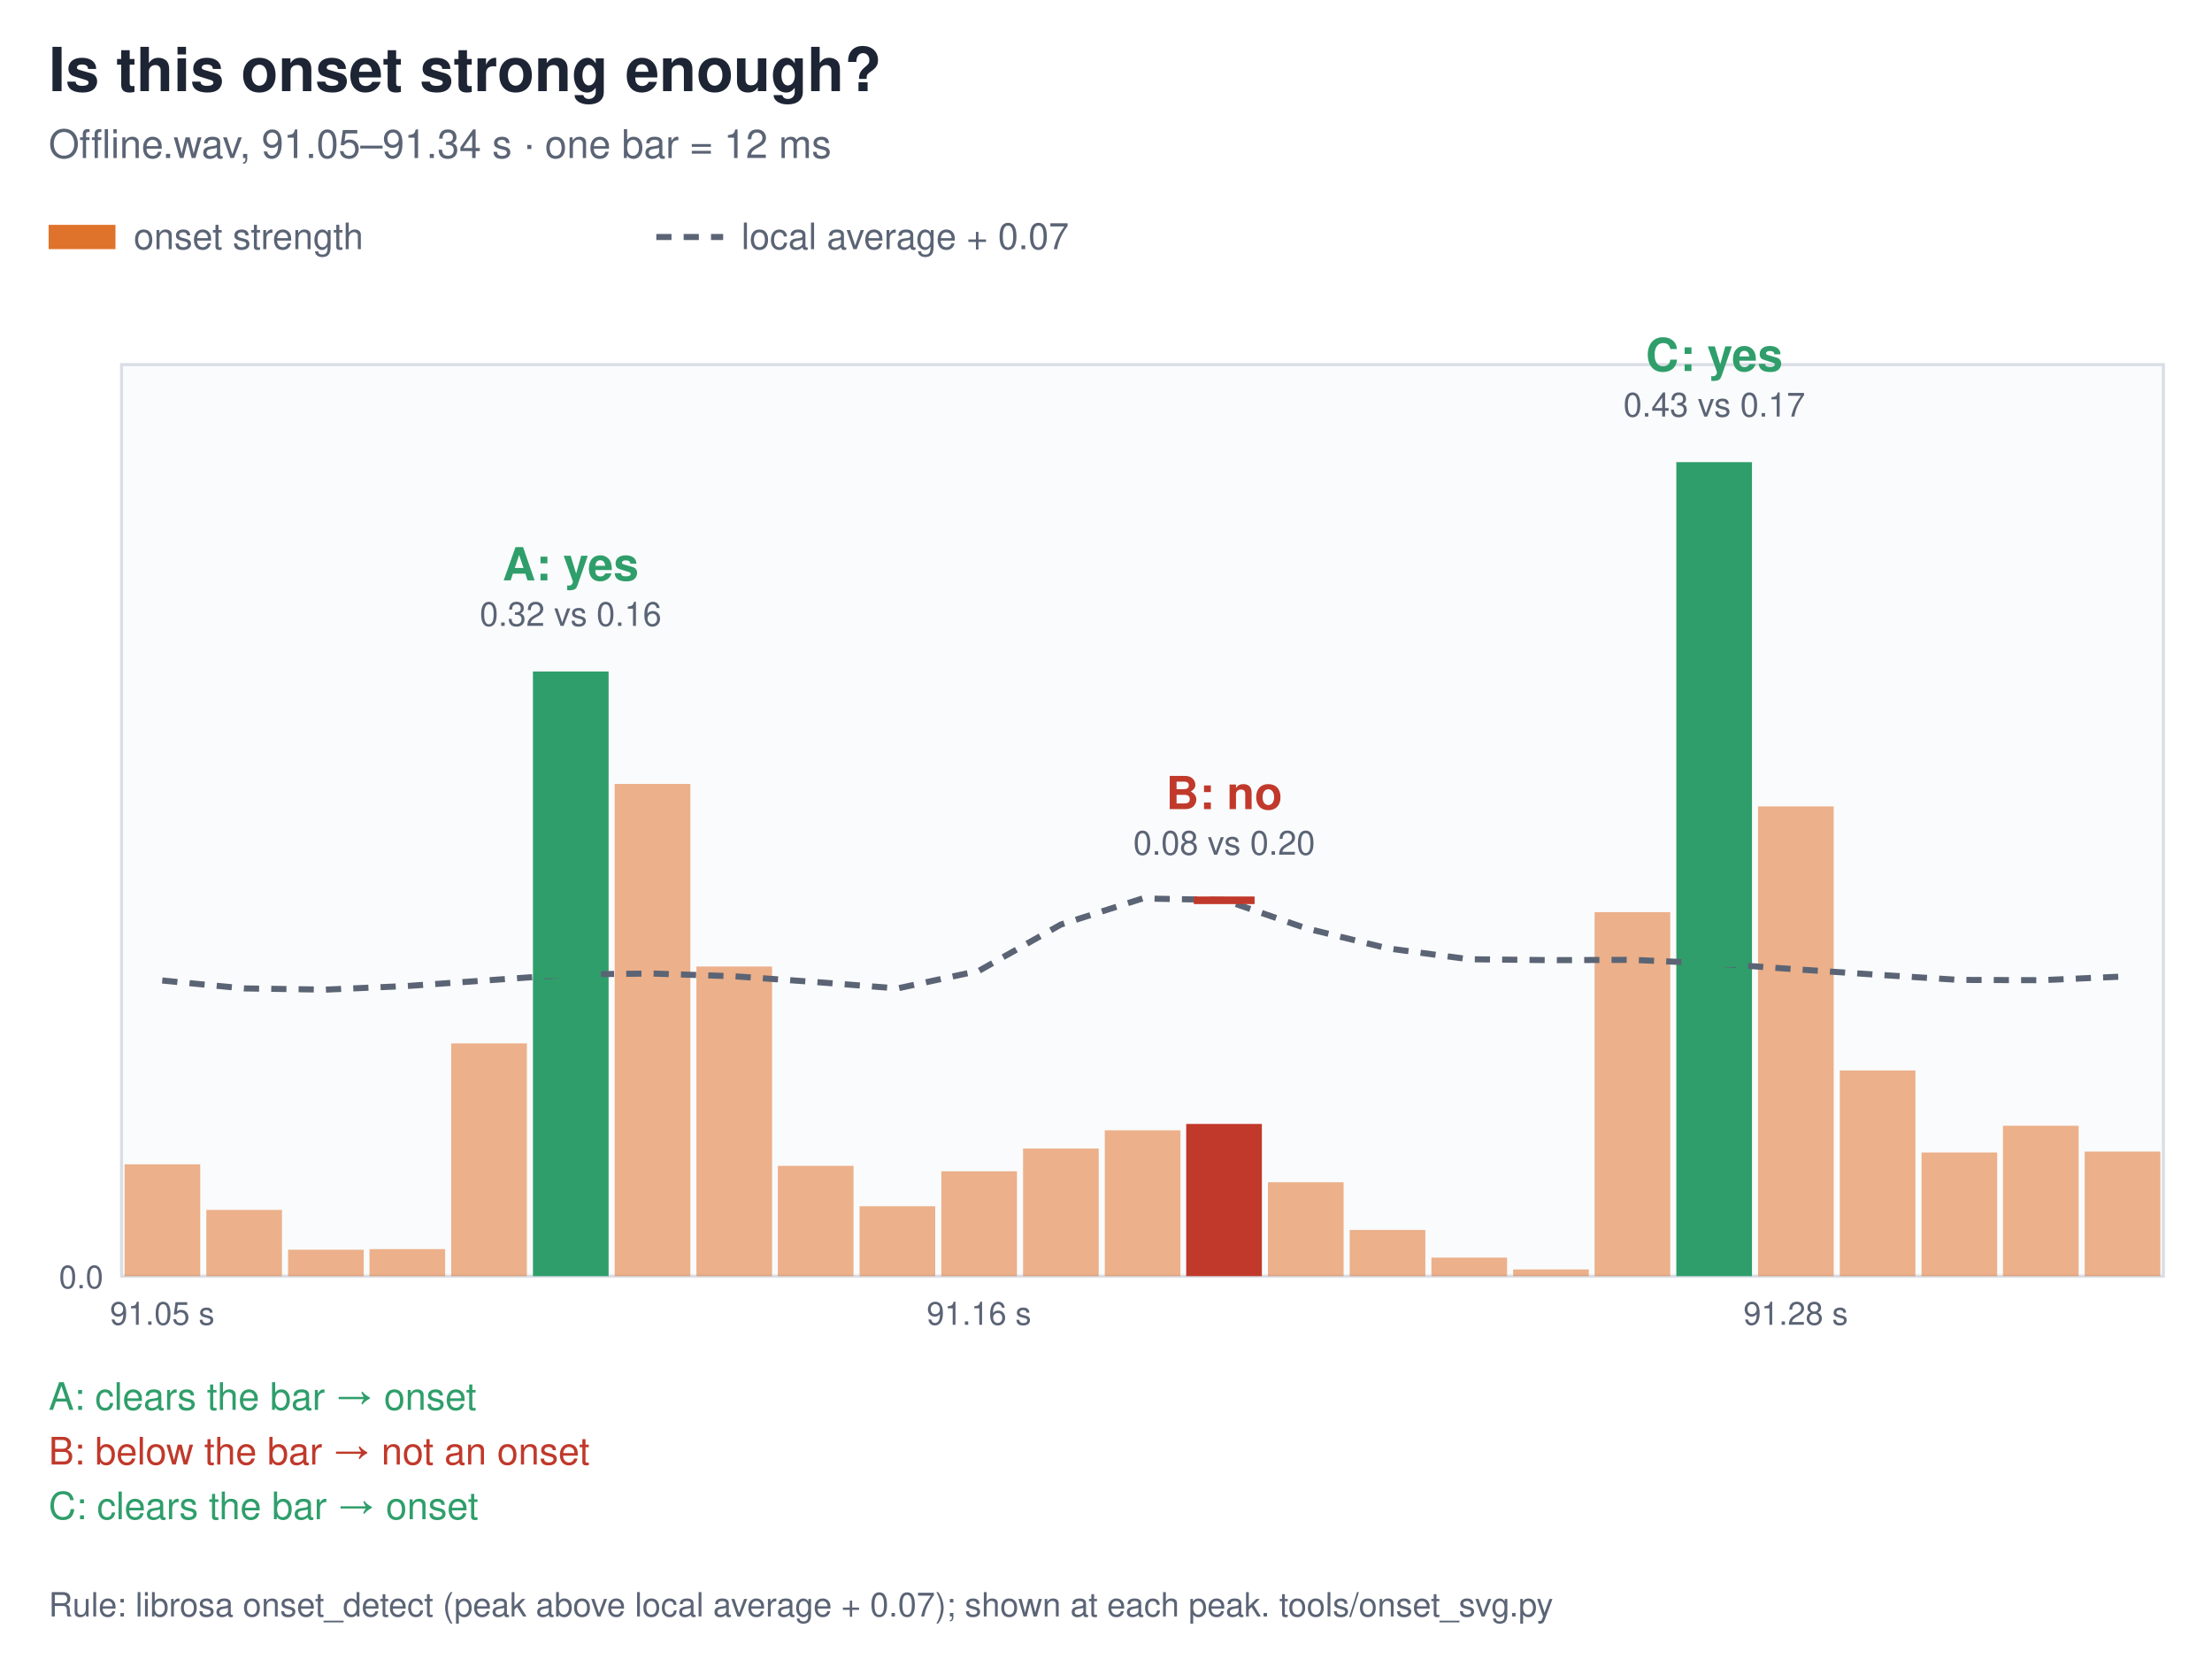
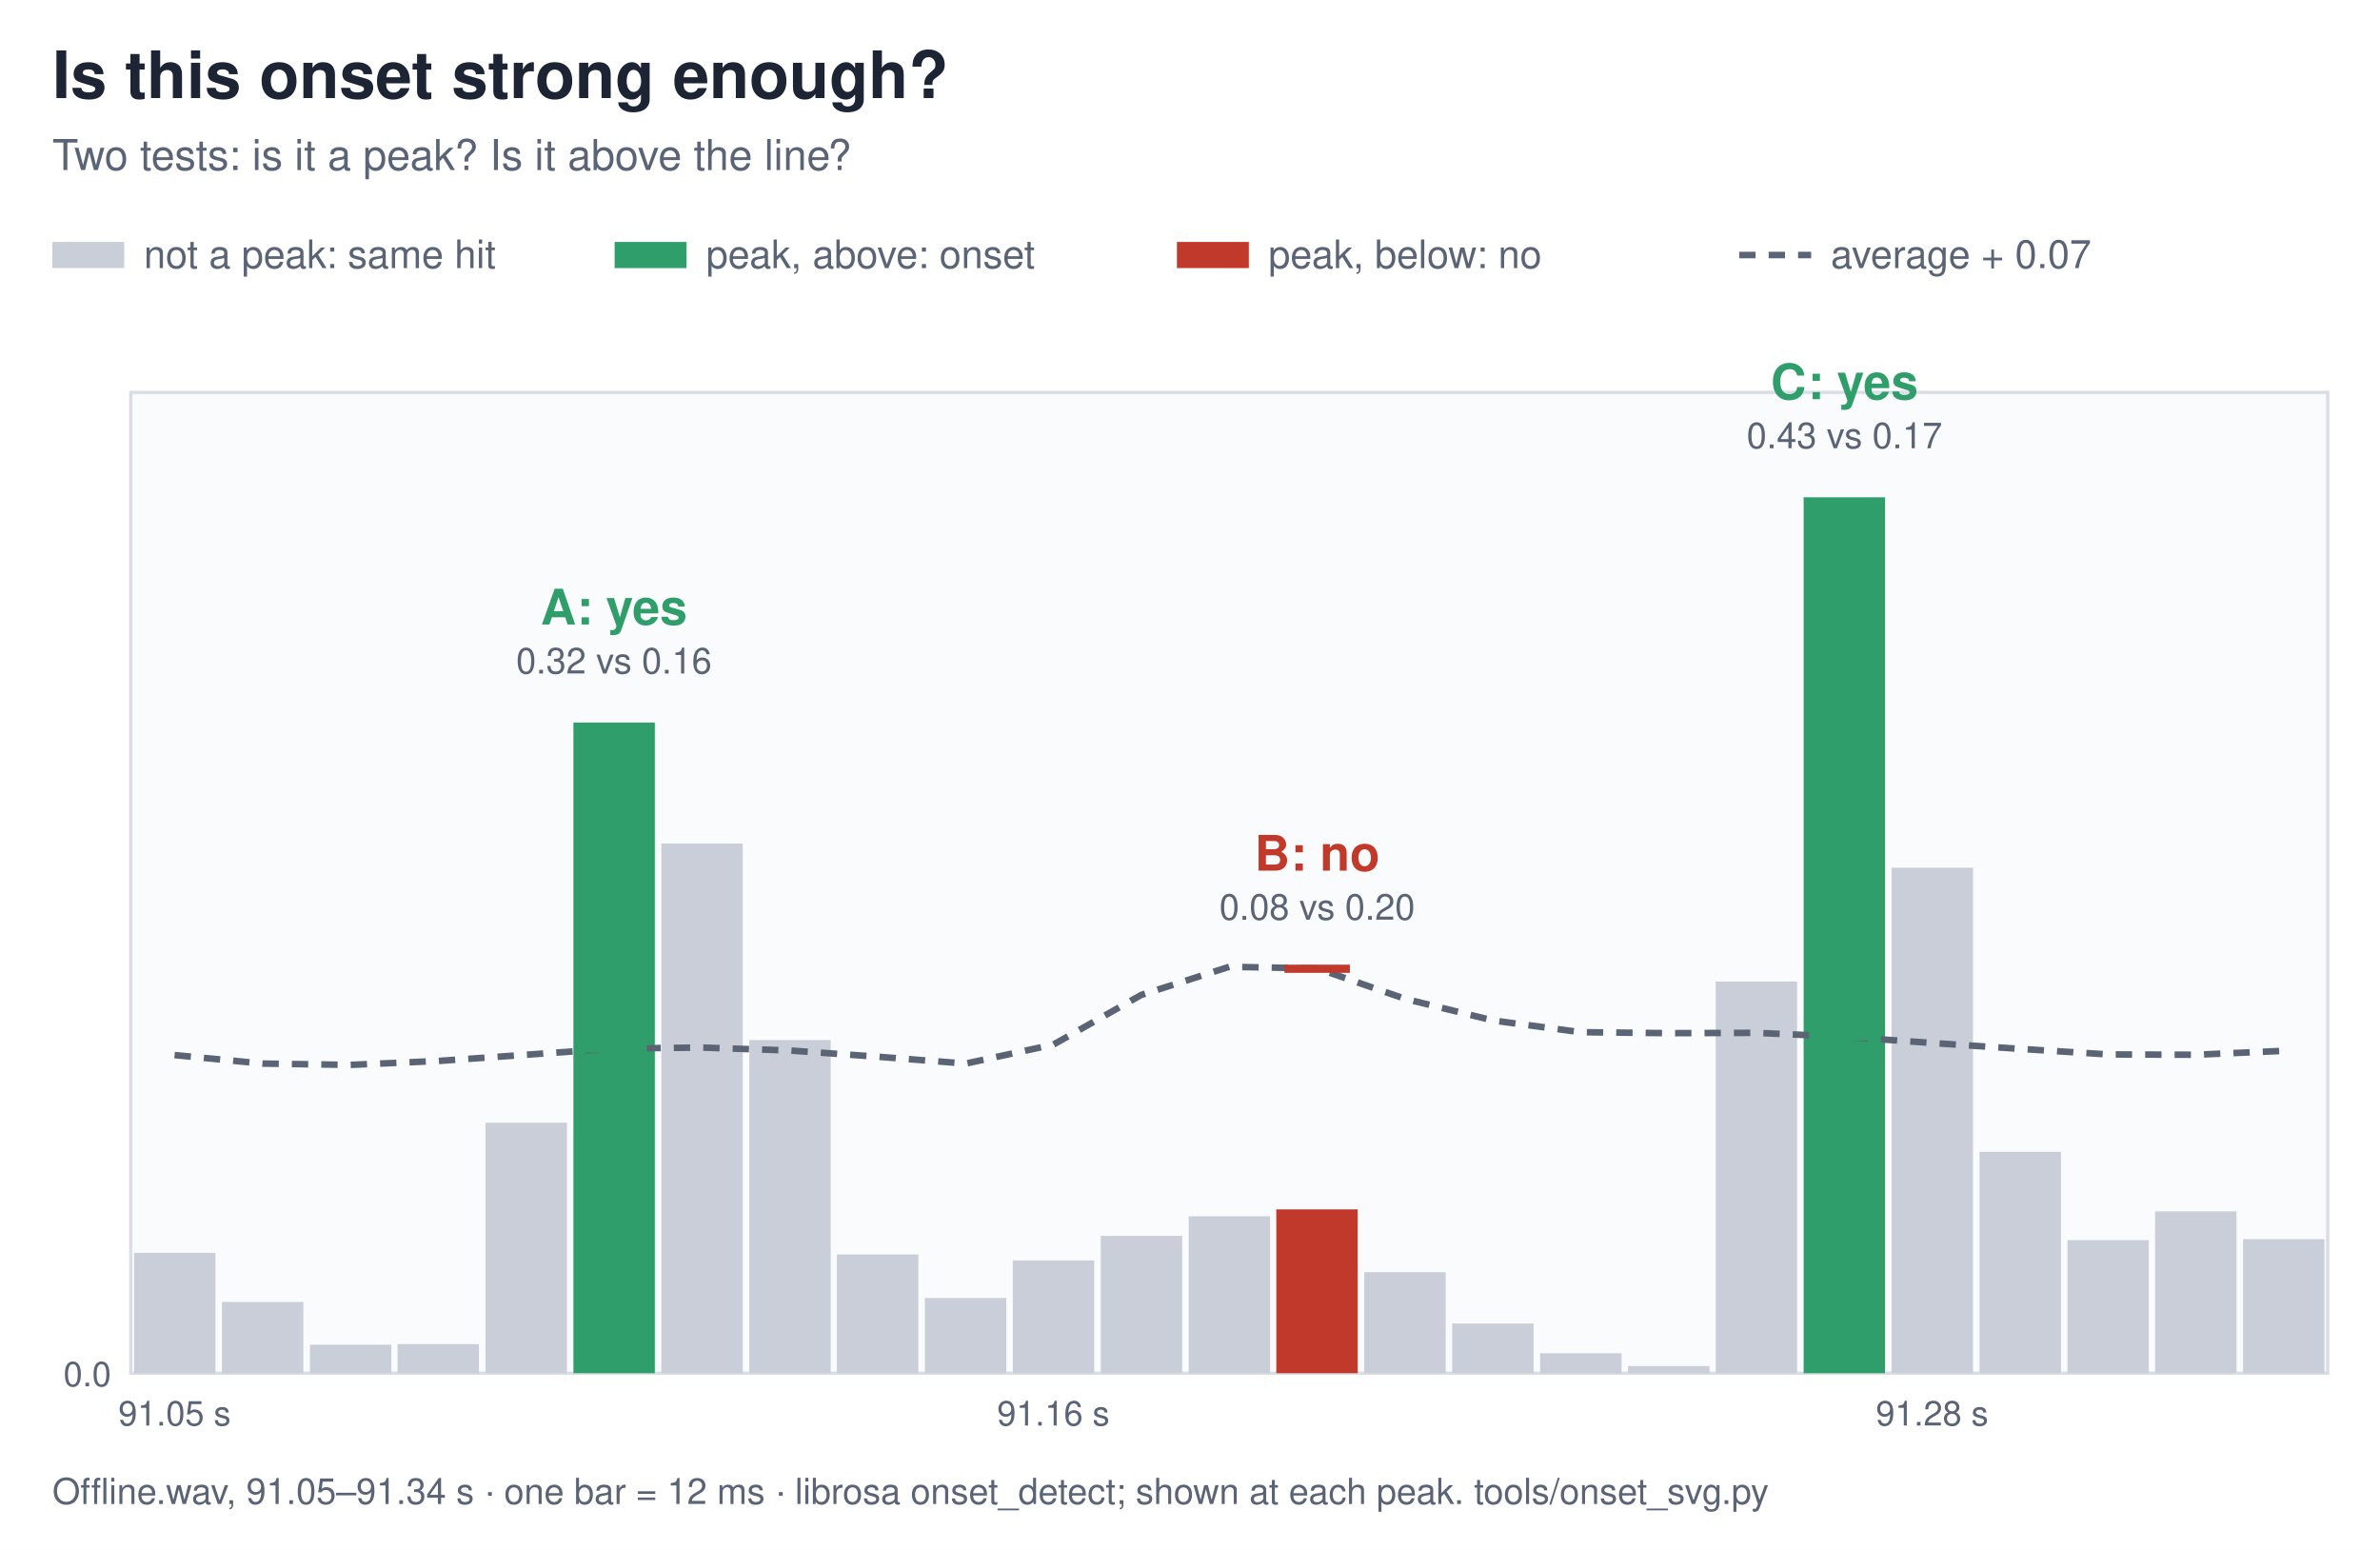
- <svg xmlns="http://www.w3.org/2000/svg" width="728" height="546" viewBox="0 0 728 546" font-family="Helvetica, Arial, sans-serif">
+ <svg xmlns="http://www.w3.org/2000/svg" width="728" height="474" viewBox="0 0 728 474" font-family="Helvetica, Arial, sans-serif">
  <rect width="100%" height="100%" fill="#ffffff" />
  <text x="16" y="30" font-size="20" font-weight="700" fill="#1d2433">Is this onset strong enough?</text>
-   <text x="16" y="52" font-size="13" fill="#5b6475">Offline.wav, 91.05–91.34 s · one bar = 12 ms</text>
-   <line x1="16" y1="78" x2="38" y2="78" stroke="#e0732c" stroke-width="8" />
-   <text x="44" y="82" font-size="12" fill="#5b6475">onset strength</text>
-   <line x1="216" y1="78" x2="238" y2="78" stroke="#5b6475" stroke-width="2" stroke-dasharray="5 4" />
-   <text x="244" y="82" font-size="12" fill="#5b6475">local average + 0.07</text>
+   <text x="16" y="52" font-size="13" fill="#5b6475">Two tests: is it a peak? Is it above the line?</text>
+   <line x1="16" y1="78" x2="38" y2="78" stroke="#c9ced8" stroke-width="8" />
+   <text x="44" y="82" font-size="12" fill="#5b6475">not a peak: same hit</text>
+   <line x1="188" y1="78" x2="210" y2="78" stroke="#2f9e6b" stroke-width="8" />
+   <text x="216" y="82" font-size="12" fill="#5b6475">peak, above: onset</text>
+   <line x1="360" y1="78" x2="382" y2="78" stroke="#c0392b" stroke-width="8" />
+   <text x="388" y="82" font-size="12" fill="#5b6475">peak, below: no</text>
+   <line x1="532" y1="78" x2="554" y2="78" stroke="#5b6475" stroke-width="2" stroke-dasharray="5 4" />
+   <text x="560" y="82" font-size="12" fill="#5b6475">average + 0.07</text>
  <rect x="40" y="120" width="672" height="300" fill="#fafbfc" stroke="#d9dde5" />
-   <rect x="41.0" y="383.2" width="24.9" height="36.8" fill="#e0732c" opacity="0.55" />
-   <rect x="67.9" y="398.2" width="24.9" height="21.8" fill="#e0732c" opacity="0.55" />
-   <rect x="94.8" y="411.3" width="24.9" height="8.7" fill="#e0732c" opacity="0.55" />
-   <rect x="121.6" y="411.1" width="24.9" height="8.9" fill="#e0732c" opacity="0.55" />
-   <rect x="148.5" y="343.4" width="24.9" height="76.6" fill="#e0732c" opacity="0.55" />
-   <rect x="175.4" y="221.0" width="24.9" height="199.0" fill="#2f9e6b" opacity="1" />
-   <rect x="202.3" y="258.0" width="24.9" height="162.0" fill="#e0732c" opacity="0.55" />
-   <rect x="229.2" y="318.1" width="24.9" height="101.9" fill="#e0732c" opacity="0.55" />
-   <rect x="256.0" y="383.7" width="24.9" height="36.3" fill="#e0732c" opacity="0.55" />
-   <rect x="282.9" y="397.0" width="24.9" height="23.0" fill="#e0732c" opacity="0.55" />
-   <rect x="309.8" y="385.5" width="24.9" height="34.5" fill="#e0732c" opacity="0.55" />
-   <rect x="336.7" y="378.0" width="24.9" height="42.0" fill="#e0732c" opacity="0.55" />
-   <rect x="363.6" y="372.0" width="24.9" height="48.0" fill="#e0732c" opacity="0.55" />
-   <rect x="390.4" y="369.9" width="24.9" height="50.1" fill="#c0392b" opacity="1" />
-   <rect x="417.3" y="389.1" width="24.9" height="30.9" fill="#e0732c" opacity="0.55" />
-   <rect x="444.2" y="404.8" width="24.9" height="15.2" fill="#e0732c" opacity="0.55" />
-   <rect x="471.1" y="413.9" width="24.9" height="6.1" fill="#e0732c" opacity="0.55" />
-   <rect x="498.0" y="417.8" width="24.9" height="2.2" fill="#e0732c" opacity="0.55" />
-   <rect x="524.8" y="300.2" width="24.9" height="119.8" fill="#e0732c" opacity="0.55" />
-   <rect x="551.7" y="152.1" width="24.9" height="267.9" fill="#2f9e6b" opacity="1" />
-   <rect x="578.6" y="265.4" width="24.9" height="154.6" fill="#e0732c" opacity="0.55" />
-   <rect x="605.5" y="352.3" width="24.9" height="67.7" fill="#e0732c" opacity="0.55" />
-   <rect x="632.4" y="379.3" width="24.9" height="40.7" fill="#e0732c" opacity="0.55" />
-   <rect x="659.2" y="370.5" width="24.9" height="49.5" fill="#e0732c" opacity="0.55" />
-   <rect x="686.1" y="379.0" width="24.9" height="41.0" fill="#e0732c" opacity="0.55" />
+   <rect x="41.0" y="383.2" width="24.9" height="36.8" fill="#c9ced8" />
+   <rect x="67.9" y="398.2" width="24.9" height="21.8" fill="#c9ced8" />
+   <rect x="94.8" y="411.3" width="24.9" height="8.7" fill="#c9ced8" />
+   <rect x="121.6" y="411.1" width="24.9" height="8.9" fill="#c9ced8" />
+   <rect x="148.5" y="343.4" width="24.9" height="76.6" fill="#c9ced8" />
+   <rect x="175.4" y="221.0" width="24.9" height="199.0" fill="#2f9e6b" />
+   <rect x="202.3" y="258.0" width="24.9" height="162.0" fill="#c9ced8" />
+   <rect x="229.2" y="318.1" width="24.9" height="101.9" fill="#c9ced8" />
+   <rect x="256.0" y="383.7" width="24.9" height="36.3" fill="#c9ced8" />
+   <rect x="282.9" y="397.0" width="24.9" height="23.0" fill="#c9ced8" />
+   <rect x="309.8" y="385.5" width="24.9" height="34.5" fill="#c9ced8" />
+   <rect x="336.7" y="378.0" width="24.9" height="42.0" fill="#c9ced8" />
+   <rect x="363.6" y="372.0" width="24.9" height="48.0" fill="#c9ced8" />
+   <rect x="390.4" y="369.9" width="24.9" height="50.1" fill="#c0392b" />
+   <rect x="417.3" y="389.1" width="24.9" height="30.9" fill="#c9ced8" />
+   <rect x="444.2" y="404.8" width="24.9" height="15.2" fill="#c9ced8" />
+   <rect x="471.1" y="413.9" width="24.9" height="6.1" fill="#c9ced8" />
+   <rect x="498.0" y="417.8" width="24.9" height="2.2" fill="#c9ced8" />
+   <rect x="524.8" y="300.2" width="24.9" height="119.8" fill="#c9ced8" />
+   <rect x="551.7" y="152.1" width="24.9" height="267.9" fill="#2f9e6b" />
+   <rect x="578.6" y="265.4" width="24.9" height="154.6" fill="#c9ced8" />
+   <rect x="605.5" y="352.3" width="24.9" height="67.7" fill="#c9ced8" />
+   <rect x="632.4" y="379.3" width="24.9" height="40.7" fill="#c9ced8" />
+   <rect x="659.2" y="370.5" width="24.9" height="49.5" fill="#c9ced8" />
+   <rect x="686.1" y="379.0" width="24.9" height="41.0" fill="#c9ced8" />
  <polyline points="53.4,322.7 80.3,325.3 107.2,325.7 134.1,324.5 161.0,322.6 187.8,320.7 214.7,320.4 241.6,321.3 268.5,323.2 295.4,325.3 322.2,319.5 349.1,304.3 376.0,295.7 402.9,296.2 429.8,305.5 456.6,312.1 483.5,315.7 510.4,316.0 537.3,315.9 564.2,317.1 591.0,319.0 617.9,320.8 644.8,322.5 671.7,322.6 698.6,321.4" fill="none" stroke="#5b6475" stroke-width="2" stroke-dasharray="5 4" />
  <line x1="177.8" y1="320.7" x2="197.8" y2="320.7" stroke="#2f9e6b" stroke-width="2.5" />
  <text x="187.8" y="191.0" font-size="15" font-weight="700" text-anchor="middle" fill="#2f9e6b">A: yes</text>
  <text x="187.8" y="206.0" font-size="11" text-anchor="middle" fill="#5b6475">0.32 vs 0.16</text>
  <line x1="392.9" y1="296.3" x2="412.9" y2="296.3" stroke="#c0392b" stroke-width="2.5" />
  <text x="402.9" y="266.3" font-size="15" font-weight="700" text-anchor="middle" fill="#c0392b">B: no</text>
  <text x="402.9" y="281.3" font-size="11" text-anchor="middle" fill="#5b6475">0.08 vs 0.20</text>
  <line x1="554.2" y1="317.0" x2="574.2" y2="317.0" stroke="#2f9e6b" stroke-width="2.5" />
  <text x="564.2" y="122.1" font-size="15" font-weight="700" text-anchor="middle" fill="#2f9e6b">C: yes</text>
  <text x="564.2" y="137.1" font-size="11" text-anchor="middle" fill="#5b6475">0.43 vs 0.17</text>
  <text x="53.4" y="436" font-size="10.5" text-anchor="middle" fill="#5b6475">91.05 s</text>
  <text x="322.2" y="436" font-size="10.5" text-anchor="middle" fill="#5b6475">91.16 s</text>
  <text x="591.0" y="436" font-size="10.5" text-anchor="middle" fill="#5b6475">91.28 s</text>
  <text x="34" y="424.0" font-size="10.5" text-anchor="end" fill="#5b6475">0.0</text>
-   <text x="16" y="464" font-size="12.5" fill="#2f9e6b">A: clears the bar → onset</text>
-   <text x="16" y="482" font-size="12.5" fill="#c0392b">B: below the bar → not an onset</text>
-   <text x="16" y="500" font-size="12.5" fill="#2f9e6b">C: clears the bar → onset</text>
-   <text x="16" y="532" font-size="11" fill="#5b6475">Rule: librosa onset_detect (peak above local average + 0.07); shown at each peak. tools/onset_svg.py</text>
+   <text x="16" y="460" font-size="11" fill="#5b6475">Offline.wav, 91.05–91.34 s · one bar = 12 ms · librosa onset_detect; shown at each peak. tools/onset_svg.py</text>
</svg>
